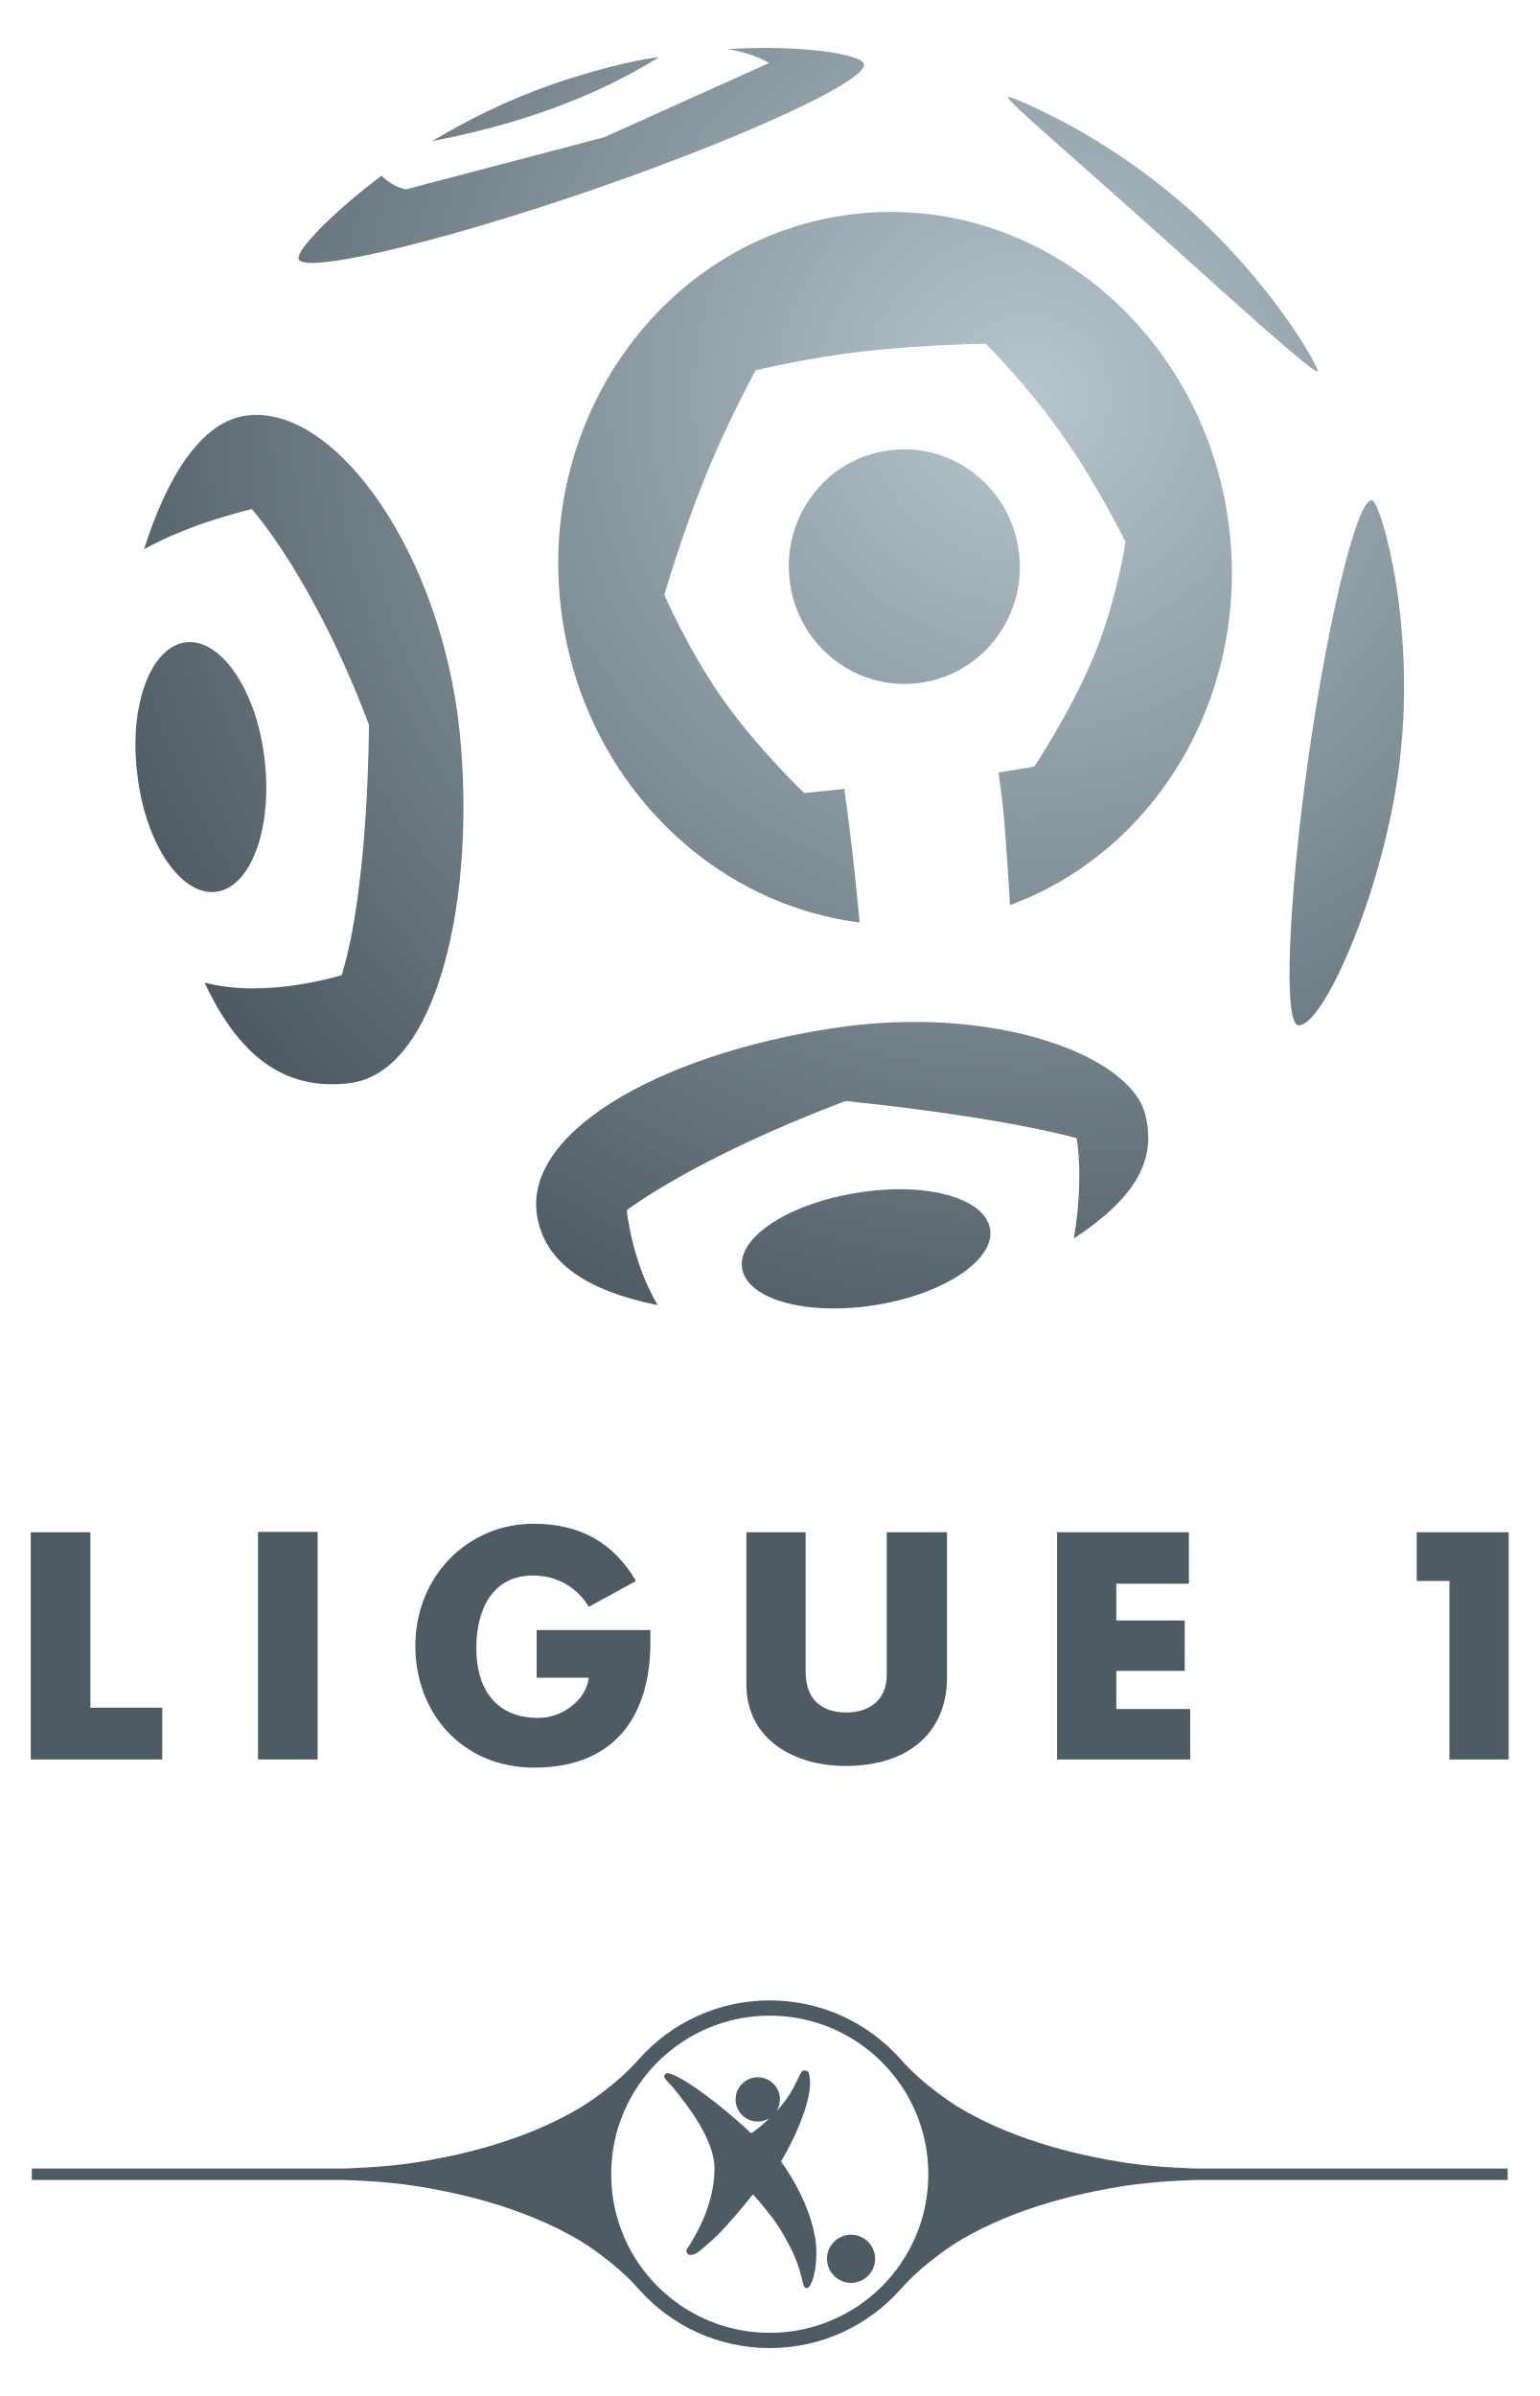
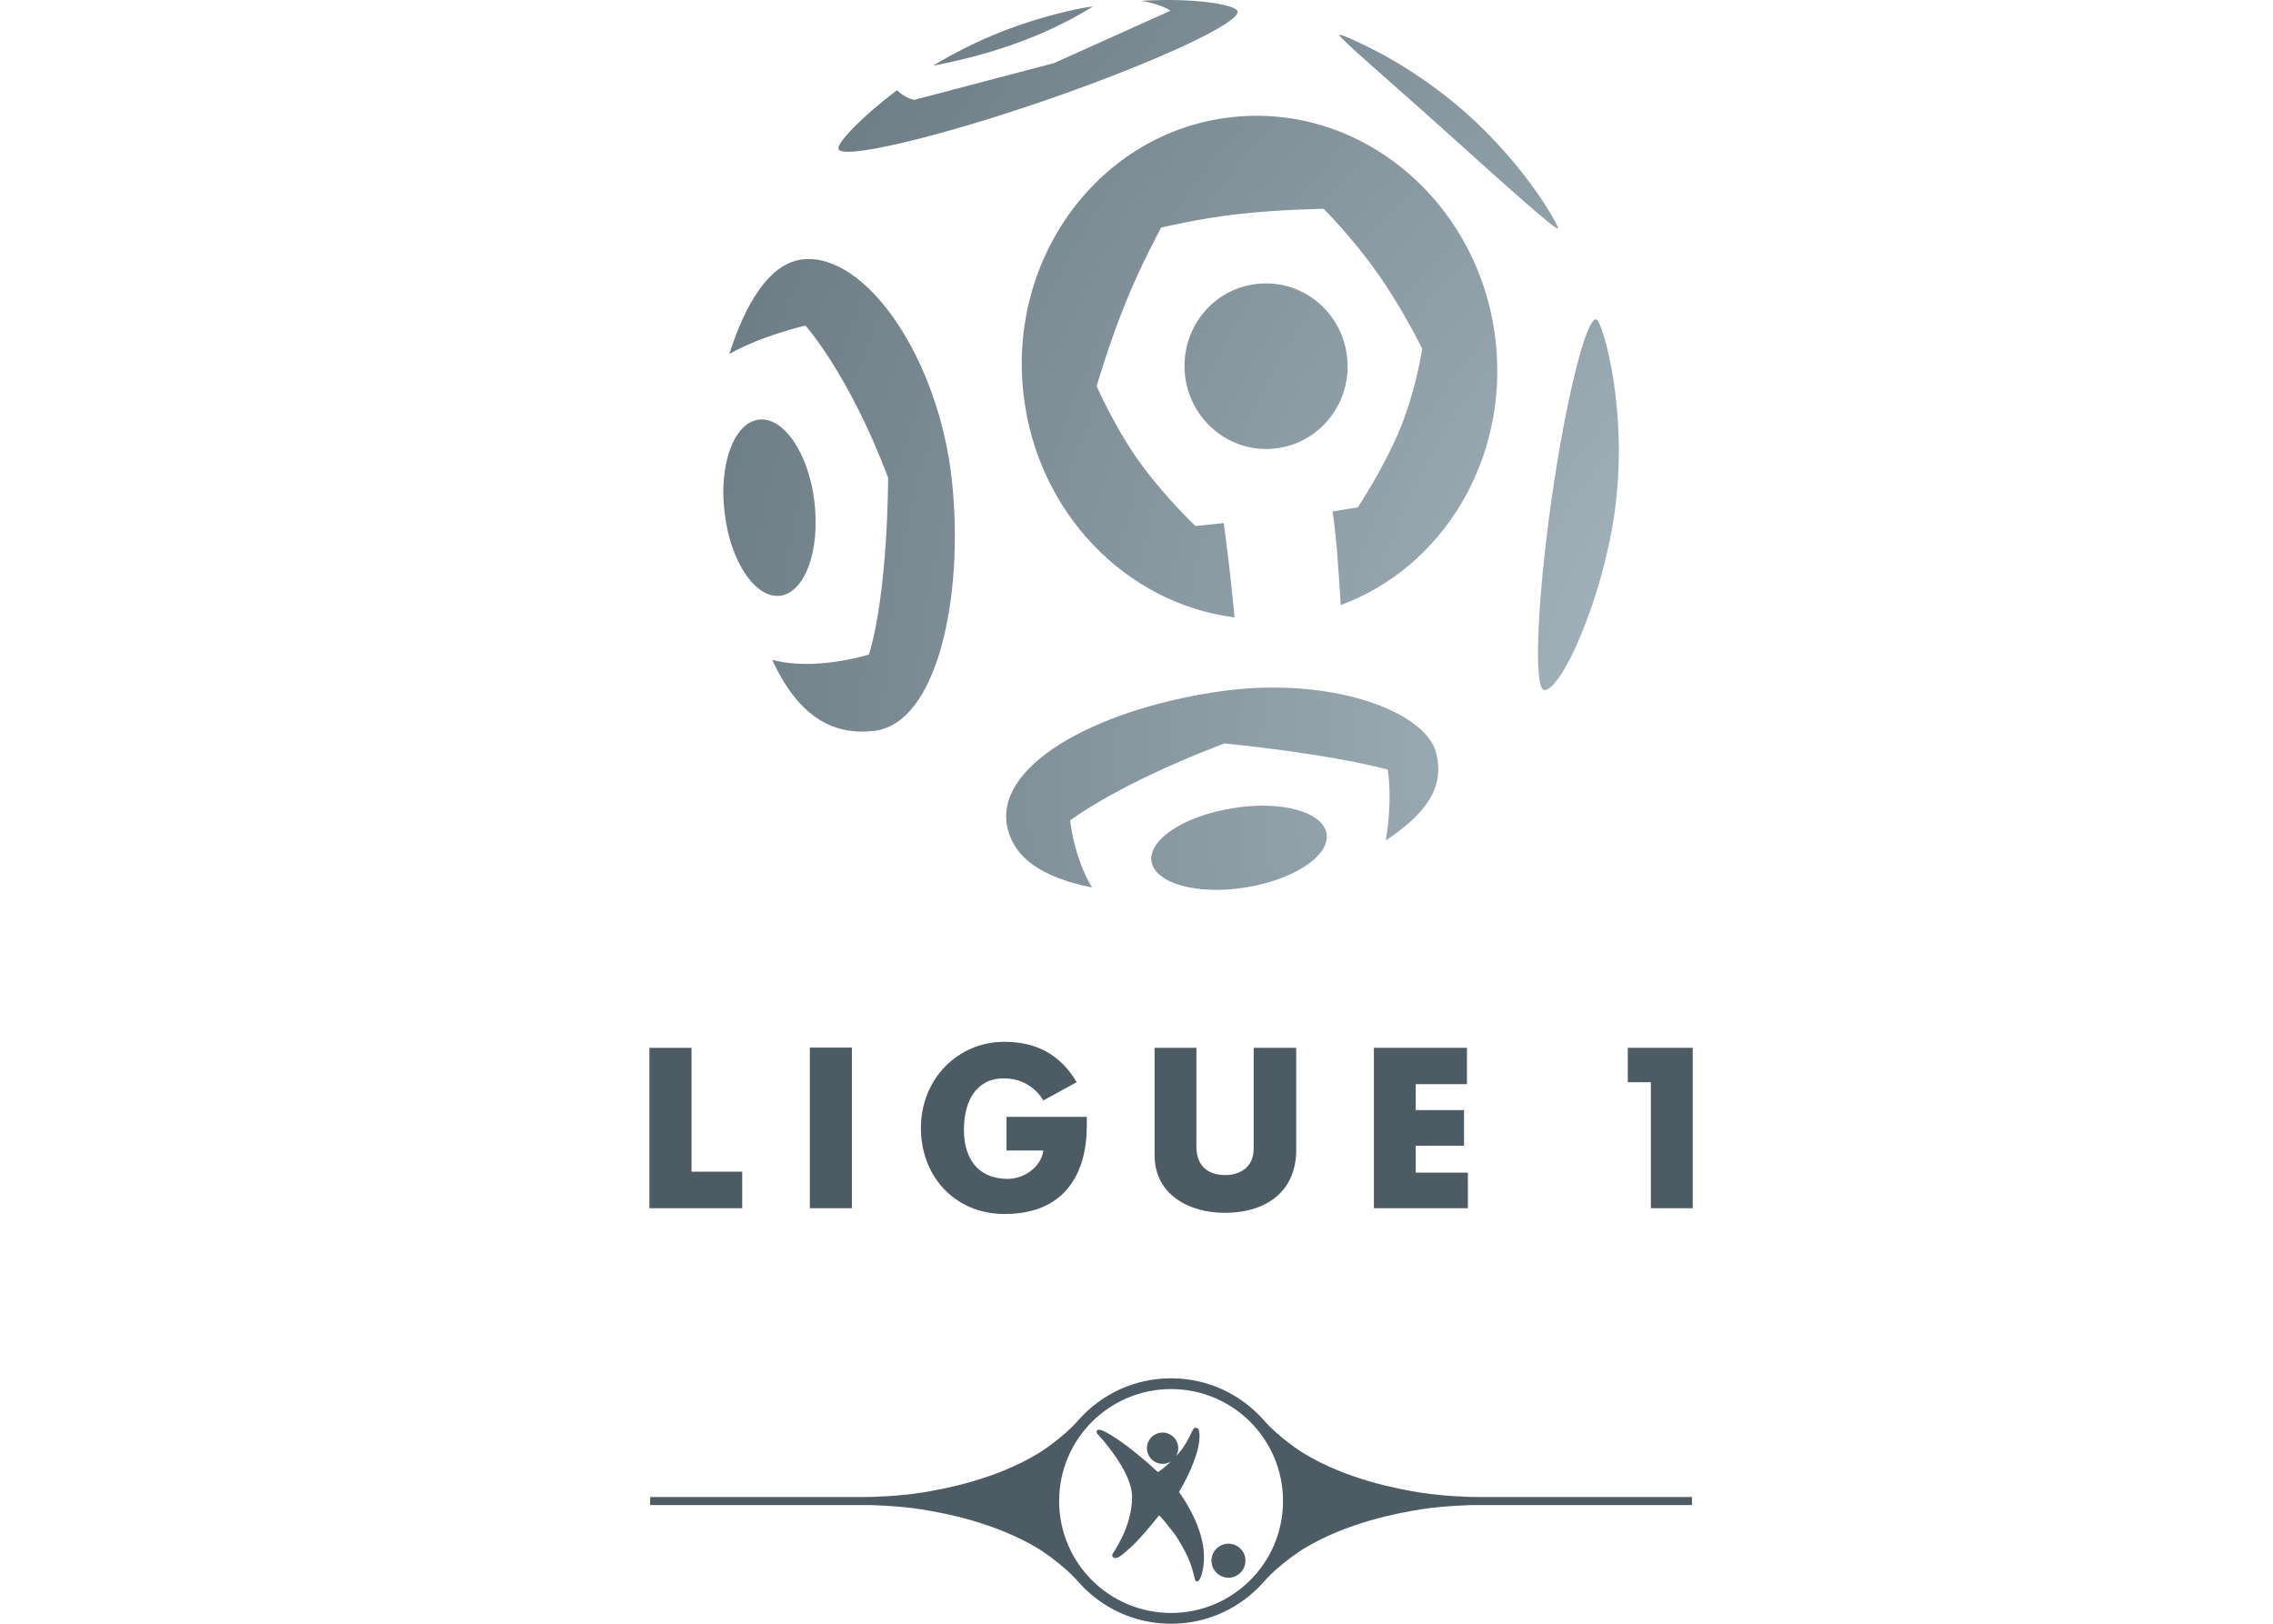
- <svg xmlns="http://www.w3.org/2000/svg" version="1.0" width="363.702" height="566" viewBox="0 0 363.702 566" id="Calque_1" xml:space="preserve">
+ <svg xmlns="http://www.w3.org/2000/svg" version="1.0" width="280" height="200" viewBox="0 0 280 200" id="Calque_1" xml:space="preserve">
  <defs id="defs92" />
  <radialGradient cx="248.897" cy="74.944" r="272.497" id="SVGID_1_" gradientUnits="userSpaceOnUse" gradientTransform="matrix(0.909696,0,0,0.909696,16.4117,25.54338)">
-     <stop style="stop-color:#b6c6ce;stop-opacity:1" offset="0" id="stop4" />
-     <stop style="stop-color:#4d5c64;stop-opacity:1" offset="0.95" id="stop6" />
+     <stop id="stop4" style="stop-color:#b6c6ce;stop-opacity:1" offset="0" />
+     <stop id="stop6" style="stop-color:#4d5c64;stop-opacity:1" offset="0.95" />
  </radialGradient>
-   <path d="M 50.98,210.676 C 59.313,209.672 64.419,195.672 62.513,179.362 C 60.636,163.108 52.223,150.754 43.917,151.735 C 35.583,152.739 30.38,166.739 32.454,182.976 C 34.34,199.302 42.746,211.657 50.98,210.676 z " style="fill:url(#SVGID_1_)" id="path8" />
+   <path d="m 96.087,73.379 c 3.067,-0.369 4.947,-5.523 4.245,-11.526 -0.691,-5.983 -3.788,-10.53 -6.845,-10.169 -3.067,0.369 -4.983,5.523 -4.219,11.499 0.694,6.01 3.788,10.557 6.819,10.196 z" id="path8" style="fill:url(#SVGID_1_)" />
  <radialGradient cx="248.899" cy="74.943" r="272.5" id="SVGID_2_" gradientUnits="userSpaceOnUse" gradientTransform="matrix(0.909696,0,0,0.909696,16.4117,25.54338)">
-     <stop style="stop-color:#b6c6ce;stop-opacity:1" offset="0" id="stop11" />
-     <stop style="stop-color:#4d5c64;stop-opacity:1" offset="0.95" id="stop13" />
+     <stop id="stop11" style="stop-color:#b6c6ce;stop-opacity:1" offset="0" />
+     <stop id="stop13" style="stop-color:#4d5c64;stop-opacity:1" offset="0.95" />
  </radialGradient>
-   <path d="M 139.663,44.948 C 176.552,32.199 205.317,18.842 204.1,15.049 C 203.273,12.815 189.508,10.508 171.866,11.599 C 175.415,12.171 179.189,13.316 181.685,14.887 L 142.702,32.43 L 95.968,44.715 C 95.968,44.715 93.172,44.465 90.131,41.496 C 77.937,50.723 70.282,58.968 70.515,61.04 C 70.916,64.993 102.728,57.643 139.663,44.948 z " style="fill:url(#SVGID_2_)" id="path15" />
+   <path d="m 128.73,12.378 c 13.578,-4.693 24.166,-9.609 23.718,-11.005 -0.304,-0.822 -5.371,-1.671 -11.865,-1.27 1.306,0.21 2.695,0.632 3.614,1.21 l -14.349,6.457 -17.202,4.522 c 0,0 -1.029,-0.092 -2.149,-1.185 -4.488,3.396 -7.306,6.431 -7.22,7.194 0.148,1.455 11.857,-1.251 25.452,-5.923 z" id="path15" style="fill:url(#SVGID_2_)" />
  <radialGradient cx="248.899" cy="74.946" r="272.503" id="SVGID_3_" gradientUnits="userSpaceOnUse" gradientTransform="matrix(0.909696,0,0,0.909696,16.4117,25.54338)">
-     <stop style="stop-color:#b6c6ce;stop-opacity:1" offset="0" id="stop18" />
-     <stop style="stop-color:#4d5c64;stop-opacity:1" offset="0.95" id="stop20" />
+     <stop id="stop18" style="stop-color:#b6c6ce;stop-opacity:1" offset="0" />
+     <stop id="stop20" style="stop-color:#4d5c64;stop-opacity:1" offset="0.95" />
  </radialGradient>
-   <path d="M 130.508,19.915 C 119.698,23.705 110.489,28.318 102.084,33.342 C 113.457,31.108 135.283,26.26 155.722,13.477 C 149.364,14.228 139.073,16.946 130.508,19.915 z " style="fill:url(#SVGID_3_)" id="path22" />
+   <path d="m 125.36,3.164 c -3.979,1.395 -7.369,3.093 -10.463,4.942 4.186,-0.823 12.22,-2.607 19.743,-7.312 -2.34,0.276 -6.128,1.277 -9.281,2.37 z" id="path22" style="fill:url(#SVGID_3_)" />
  <radialGradient cx="248.899" cy="74.944" r="272.5" id="SVGID_4_" gradientUnits="userSpaceOnUse" gradientTransform="matrix(0.909696,0,0,0.909696,16.4117,25.54338)">
-     <stop style="stop-color:#b6c6ce;stop-opacity:1" offset="0" id="stop25" />
-     <stop style="stop-color:#4d5c64;stop-opacity:1" offset="0.95" id="stop27" />
+     <stop id="stop25" style="stop-color:#b6c6ce;stop-opacity:1" offset="0" />
+     <stop id="stop27" style="stop-color:#4d5c64;stop-opacity:1" offset="0.95" />
  </radialGradient>
-   <path d="M 58.562,98.11 C 47.448,99.344 39.303,113.023 34.027,129.76 C 44.97,123.573 59.474,120.265 59.474,120.265 C 59.474,120.265 73.974,136.252 87.164,171.193 C 87.164,171.193 87.164,209.511 80.733,230.344 C 80.733,230.344 62.702,236.049 48.342,232.096 C 57.578,252.105 69.531,257.381 82.39,255.897 C 103.551,253.589 112.545,211.408 108.585,172.837 C 104.302,131.137 79.671,95.803 58.562,98.11 z " style="fill:url(#SVGID_4_)" id="path29" />
+   <path d="m 98.878,31.946 c -4.091,0.454 -7.089,5.489 -9.031,11.65 4.028,-2.277 9.366,-3.495 9.366,-3.495 0,0 5.337,5.884 10.192,18.746 0,0 0,14.104 -2.367,21.772 0,0 -6.637,2.1 -11.923,0.645 3.4,7.365 7.799,9.307 12.532,8.761 7.789,-0.849 11.099,-16.376 9.642,-30.573 -1.576,-15.349 -10.643,-28.355 -18.412,-27.506 z" id="path29" style="fill:url(#SVGID_4_)" />
  <radialGradient cx="248.899" cy="74.943" r="272.5" id="SVGID_5_" gradientUnits="userSpaceOnUse" gradientTransform="matrix(0.909696,0,0,0.909696,16.4117,25.54338)">
-     <stop style="stop-color:#b6c6ce;stop-opacity:1" offset="0" id="stop32" />
-     <stop style="stop-color:#4d5c64;stop-opacity:1" offset="0.95" id="stop34" />
+     <stop id="stop32" style="stop-color:#b6c6ce;stop-opacity:1" offset="0" />
+     <stop id="stop34" style="stop-color:#4d5c64;stop-opacity:1" offset="0.95" />
  </radialGradient>
-   <path d="M 274.533,55.998 C 294.652,74.131 311.119,88.883 311.353,87.738 C 311.605,86.898 300.839,67.031 280.131,48.738 C 267.22,37.472 255.493,31.035 250.968,28.639 C 243.135,24.616 238.182,22.542 238.111,22.972 C 237.878,23.865 254.507,37.955 274.533,55.998 z " style="fill:url(#SVGID_5_)" id="path36" />
+   <path d="m 178.373,16.445 c 7.405,6.674 13.466,12.104 13.553,11.683 0.093,-0.309 -3.87,-7.622 -11.492,-14.355 -4.752,-4.147 -9.069,-6.516 -10.734,-7.398 -2.883,-1.481 -4.706,-2.244 -4.732,-2.086 -0.086,0.329 6.035,5.515 13.406,12.157 z" id="path36" style="fill:url(#SVGID_5_)" />
  <radialGradient cx="248.899" cy="74.944" r="272.499" id="SVGID_6_" gradientUnits="userSpaceOnUse" gradientTransform="matrix(0.909696,0,0,0.909696,16.4117,25.54338)">
-     <stop style="stop-color:#b6c6ce;stop-opacity:1" offset="0" id="stop39" />
-     <stop style="stop-color:#4d5c64;stop-opacity:1" offset="0.95" id="stop41" />
+     <stop id="stop39" style="stop-color:#b6c6ce;stop-opacity:1" offset="0" />
+     <stop id="stop41" style="stop-color:#4d5c64;stop-opacity:1" offset="0.95" />
  </radialGradient>
-   <path d="M 201.865,50.562 C 158.287,55.497 127.119,97.126 132.484,143.333 C 137.025,183.049 167.012,213.374 203.096,217.918 C 203.096,217.918 202.346,209.925 201.454,202.002 C 200.54,194.099 199.485,186.356 199.485,186.356 L 190.006,187.341 C 190.006,187.341 179.047,176.968 170.553,164.863 C 162.639,153.561 156.946,140.544 156.946,140.544 C 156.946,140.544 161.086,126.293 166.432,113.113 C 171.778,99.755 178.537,87.471 178.537,87.471 C 178.537,87.471 191.155,84.432 204.421,82.948 C 218.439,81.374 232.922,81.213 232.922,81.213 C 232.922,81.213 242.653,90.941 250.807,102.563 C 259.208,114.33 265.898,128.009 265.898,128.009 C 265.898,128.009 263.999,141.133 258.71,154.311 C 253.269,167.653 244.37,181.081 244.37,181.081 L 235.889,182.494 C 235.889,182.494 237.056,189.985 237.537,197.729 C 238.18,205.883 238.609,213.804 238.609,213.804 C 272.727,201.269 294.973,165.025 290.449,125.22 C 285.154,79.066 245.532,45.538 201.865,50.562 z " style="fill:url(#SVGID_6_)" id="path43" />
+   <path d="m 151.625,14.444 c -16.04,1.817 -27.512,17.139 -25.538,34.147 1.671,14.619 12.709,25.781 25.991,27.453 0,0 -0.276,-2.942 -0.604,-5.858 -0.336,-2.909 -0.725,-5.759 -0.725,-5.759 l -3.489,0.363 c 0,0 -4.034,-3.818 -7.16,-8.273 -2.913,-4.16 -5.008,-8.952 -5.008,-8.952 0,0 1.524,-5.246 3.492,-10.097 1.967,-4.917 4.455,-9.438 4.455,-9.438 0,0 4.645,-1.119 9.527,-1.665 5.16,-0.58 10.491,-0.639 10.491,-0.639 0,0 3.582,3.581 6.583,7.859 3.092,4.331 5.555,9.366 5.555,9.366 0,0 -0.699,4.831 -2.646,9.681 -2.002,4.911 -5.278,9.853 -5.278,9.853 l -3.122,0.52 c 0,0 0.429,2.757 0.606,5.608 0.237,3.001 0.395,5.917 0.395,5.917 12.558,-4.614 20.746,-17.955 19.081,-32.606 -1.949,-16.988 -16.533,-29.329 -32.606,-27.48 z" id="path43" style="fill:url(#SVGID_6_)" />
  <radialGradient cx="248.897" cy="74.943" r="272.503" id="SVGID_7_" gradientUnits="userSpaceOnUse" gradientTransform="matrix(0.909696,0,0,0.909696,16.4117,25.54338)">
-     <stop style="stop-color:#b6c6ce;stop-opacity:1" offset="0" id="stop46" />
-     <stop style="stop-color:#4d5c64;stop-opacity:1" offset="0.95" id="stop48" />
+     <stop id="stop46" style="stop-color:#b6c6ce;stop-opacity:1" offset="0" />
+     <stop id="stop48" style="stop-color:#4d5c64;stop-opacity:1" offset="0.95" />
  </radialGradient>
-   <path d="M 324.226,118.208 C 320.848,117.065 313.926,145.084 309.062,179.274 C 304.288,213.534 303.199,241.984 306.737,242.216 C 312.514,242.537 326.12,211.978 330.233,183.225 C 335.17,148.876 326.284,118.943 324.226,118.208 z " style="fill:url(#SVGID_7_)" id="path50" />
+   <path d="m 196.663,39.343 c -1.243,-0.421 -3.791,9.892 -5.582,22.477 -1.757,12.611 -2.158,23.082 -0.855,23.168 2.126,0.118 7.134,-11.13 8.648,-21.713 1.817,-12.643 -1.454,-23.661 -2.211,-23.931 z" id="path50" style="fill:url(#SVGID_7_)" />
  <radialGradient cx="248.899" cy="74.944" r="272.498" id="SVGID_8_" gradientUnits="userSpaceOnUse" gradientTransform="matrix(0.909696,0,0,0.909696,16.4117,25.54338)">
-     <stop style="stop-color:#b6c6ce;stop-opacity:1" offset="0" id="stop53" />
-     <stop style="stop-color:#4d5c64;stop-opacity:1" offset="0.95" id="stop55" />
+     <stop id="stop53" style="stop-color:#b6c6ce;stop-opacity:1" offset="0" />
+     <stop id="stop55" style="stop-color:#4d5c64;stop-opacity:1" offset="0.95" />
  </radialGradient>
-   <path d="M 196.837,242.879 C 155.391,249.138 121.933,268.18 127.209,288.78 C 129.516,298.169 138.161,304.838 155.391,308.307 C 149.291,298.169 148.067,285.882 148.067,285.882 C 148.067,285.882 163.794,273.689 199.719,260.098 C 199.719,260.098 232.998,263.244 254.343,268.842 C 254.343,268.842 256.153,278.069 253.699,292.572 C 268.114,283.004 273.301,274.278 270.581,263.316 C 267.111,249.227 234.657,237.102 196.837,242.879 z " style="fill:url(#SVGID_8_)" id="path57" />
+   <path d="m 149.774,85.232 c -15.255,2.304 -27.571,9.313 -25.629,16.895 0.849,3.456 4.031,5.911 10.373,7.187 -2.245,-3.731 -2.696,-8.254 -2.696,-8.254 0,0 5.789,-4.488 19.012,-9.49 0,0 12.249,1.158 20.106,3.218 0,0 0.666,3.396 -0.237,8.735 5.306,-3.522 7.215,-6.734 6.214,-10.769 -1.277,-5.186 -13.223,-9.649 -27.144,-7.523 z" id="path57" style="fill:url(#SVGID_8_)" />
  <radialGradient cx="248.899" cy="74.95" r="272.492" id="SVGID_9_" gradientUnits="userSpaceOnUse" gradientTransform="matrix(0.909696,0,0,0.909696,16.4117,25.54338)">
-     <stop style="stop-color:#b6c6ce;stop-opacity:1" offset="0" id="stop60" />
-     <stop style="stop-color:#4d5c64;stop-opacity:1" offset="0.95" id="stop62" />
+     <stop id="stop60" style="stop-color:#b6c6ce;stop-opacity:1" offset="0" />
+     <stop id="stop62" style="stop-color:#4d5c64;stop-opacity:1" offset="0.95" />
  </radialGradient>
-   <path d="M 202.527,281.77 C 186.3,284.33 174.104,292.32 175.328,299.652 C 176.553,306.983 190.563,310.865 206.708,308.307 C 222.876,305.75 235.069,297.684 233.909,290.338 C 232.671,282.916 218.673,279.123 202.527,281.77 z " style="fill:url(#SVGID_9_)" id="path64" />
+   <path d="m 151.869,99.547 c -5.973,0.942 -10.462,3.883 -10.012,6.582 0.451,2.698 5.608,4.127 11.551,3.186 5.951,-0.941 10.439,-3.91 10.012,-6.614 -0.455,-2.732 -5.608,-4.128 -11.551,-3.154 z" id="path64" style="fill:url(#SVGID_9_)" />
  <radialGradient cx="248.899" cy="74.944" r="272.5" id="SVGID_10_" gradientUnits="userSpaceOnUse" gradientTransform="matrix(0.909696,0,0,0.909696,16.4117,25.54338)">
-     <stop style="stop-color:#b6c6ce;stop-opacity:1" offset="0" id="stop67" />
-     <stop style="stop-color:#4d5c64;stop-opacity:1" offset="0.95" id="stop69" />
+     <stop id="stop67" style="stop-color:#b6c6ce;stop-opacity:1" offset="0" />
+     <stop id="stop69" style="stop-color:#4d5c64;stop-opacity:1" offset="0.95" />
  </radialGradient>
-   <path d="M 240.755,130.745 C 239.038,115.491 225.431,104.547 210.499,106.352 C 195.518,107.999 184.813,121.679 186.539,137.002 C 188.271,152.165 201.771,163.108 216.759,161.392 C 231.761,159.659 242.491,145.979 240.755,130.745 z " style="fill:url(#SVGID_10_)" id="path71" />
-   <polyline points="0,421.158 0,365.259 14.669,365.259 14.669,408.418 32.346,408.418 32.346,421.158 " id="polyline73" transform="matrix(0.96,0,0,0.96,7.27404,11.32002)" style="fill:#4d5c64" />
-   <rect width="14.08" height="53.75" x="60.955" y="361.88" style="fill:#4d5c64" id="rect75" />
-   <path d="M 126.043,359.949 C 136.825,359.949 144.793,364.223 150.264,373.469 L 139.078,379.584 C 139.078,379.584 135.377,372.181 125.875,372.181 C 116.718,372.181 112.525,379.672 112.525,389.401 C 112.525,398.501 116.8,405.817 127.179,405.817 C 133.123,405.817 138.605,401.31 139.078,396.321 L 126.778,396.321 L 126.778,385.056 L 153.654,385.056 L 153.654,388.041 C 153.654,403.974 146.331,417.564 126.204,417.564 C 109.065,417.564 98.122,404.509 98.122,388.845 C 98.122,372.413 110.441,359.949 126.043,359.949" style="fill:#4d5c64" id="path77" />
-   <path d="M 190.331,361.95 C 190.331,361.95 190.331,384 190.331,394.873 C 190.331,402.024 194.692,404.529 199.986,404.529 C 205.151,404.529 209.498,401.792 209.498,395.606 C 209.498,384.734 209.498,372.913 209.498,361.95 L 223.731,361.95 C 223.731,361.95 223.731,384.25 223.731,396.321 C 223.731,408.553 215.362,417.171 199.753,417.171 C 187.824,417.171 176.336,411.054 176.336,397.858 C 176.336,385.448 176.336,361.951 176.336,361.951" style="fill:#4d5c64" id="path79" />
-   <polyline points="252.561,365.24 285.003,365.24 285.003,377.908 267.142,377.908 267.142,386.959 283.984,386.959   283.984,399.366 267.142,399.366 267.142,408.752 285.324,408.752 285.324,421.158 252.561,421.158 " id="polyline81" transform="matrix(0.96,0,0,0.96,7.27404,11.32002)" style="fill:#4d5c64" />
-   <polyline points="341.073,365.24 363.702,365.24 363.702,421.158 349.119,421.158 349.119,377.238 341.073,377.238   " id="polyline83" transform="matrix(0.96,0,0,0.96,7.27404,11.32002)" style="fill:#4d5c64" />
-   <path d="M 195.371,533.58 C 195.371,530.441 197.925,527.898 201.064,527.898 C 204.192,527.898 206.747,530.441 206.747,533.58 C 206.747,536.719 204.192,539.284 201.064,539.284 C 197.925,539.284 195.371,536.719 195.371,533.58" style="fill:#4d5c64;fill-rule:evenodd" id="path85" />
-   <path d="M 192.519,528.292 C 190.869,518.929 184.506,510.619 184.506,510.619 C 184.506,510.619 187.029,506.49 188.966,501.68 C 190.733,497.371 191.988,492.582 191.072,489.7 C 190.966,489.327 190.487,489.168 190.19,489.093 C 188.635,488.741 188.764,493.009 183.506,498.648 C 183.975,497.839 184.263,496.925 184.263,495.924 C 184.263,493.051 181.911,490.7 179.016,490.7 C 176.122,490.7 173.781,493.051 173.781,495.924 C 173.781,498.819 176.122,501.17 179.016,501.17 C 180.048,501.17 180.984,500.893 181.793,500.392 C 179.154,502.935 177.495,503.957 177.41,503.893 C 167.95,495.04 158.534,488.847 157.289,489.847 C 156.204,490.699 157.694,491.517 159.236,493.412 C 162.577,497.508 168.812,505.574 168.802,512.287 C 168.77,522.652 162.279,530.994 162.173,531.579 C 162.098,532.014 162.418,532.525 162.779,532.622 C 163.896,532.93 165.077,531.972 166.492,530.727 C 167.578,529.78 168.833,528.738 170.131,527.386 C 173.993,523.332 177.825,518.417 177.825,518.417 C 177.825,518.417 177.783,517.949 182.028,523.332 C 183.964,525.749 185.114,527.918 186.199,529.898 C 190.029,536.942 189.296,540.517 190.508,540.517 C 190.752,540.517 191.126,540.326 191.412,539.847 C 192.455,538.081 193.414,533.4 192.519,528.292" style="fill:#4d5c64;fill-rule:evenodd" id="path87" />
-   <path d="M 282.863,512.266 C 282.863,512.266 273.446,512.085 265.601,510.848 C 257.764,509.612 240.664,506.431 226.166,497.605 C 226.166,497.605 218.253,492.748 212.696,486.362 C 205.128,477.885 194.121,472.548 181.852,472.548 C 169.582,472.548 158.575,477.885 151.007,486.362 C 145.45,492.748 137.537,497.605 137.537,497.605 C 123.038,506.431 105.94,509.612 98.103,510.848 C 90.257,512.084 80.84,512.266 80.84,512.266 L 7.512,512.266 L 7.512,513.614 L 7.512,514.963 L 80.839,514.963 C 80.839,514.963 90.256,515.143 98.102,516.38 C 105.939,517.616 123.038,520.797 137.536,529.623 C 137.536,529.623 145.449,534.48 151.006,540.867 C 158.574,549.343 169.581,554.681 181.851,554.681 C 194.12,554.681 205.127,549.343 212.695,540.867 C 218.252,534.48 226.165,529.623 226.165,529.623 C 240.664,520.797 257.763,517.616 265.6,516.38 C 273.446,515.144 282.862,514.963 282.862,514.963 L 356.19,514.963 L 356.19,513.614 L 356.19,512.266 L 282.863,512.266 z M 181.852,551.076 C 161.162,551.076 144.39,534.305 144.39,513.615 C 144.39,492.926 161.162,476.154 181.852,476.154 C 202.542,476.154 219.314,492.927 219.314,513.615 C 219.314,534.305 202.541,551.076 181.852,551.076 z " style="fill:#4d5c64" id="path89" />
+   <path d="m 165.939,43.958 c -0.632,-5.615 -5.64,-9.643 -11.136,-8.978 -5.514,0.606 -9.455,5.641 -8.819,11.282 0.638,5.581 5.607,9.609 11.123,8.977 5.522,-0.638 9.472,-5.673 8.832,-11.281 z" id="path71" style="fill:url(#SVGID_10_)" />
+   <polyline points="0,421.158 0,365.259 14.669,365.259 14.669,408.418 32.346,408.418 32.346,421.158 " id="polyline73" transform="matrix(0.3533562,0,0,0.3533562,80,3.1825734e-5)" style="fill:#4d5c64" />
+   <rect width="5.183" height="19.784" x="99.759" y="129.034" id="rect75" style="fill:#4d5c64" />
+   <path d="m 123.717,128.323 c 3.969,0 6.901,1.573 8.915,4.976 l -4.117,2.251 c 0,0 -1.362,-2.725 -4.86,-2.725 -3.371,0 -4.914,2.757 -4.914,6.338 0,3.35 1.574,6.042 5.394,6.042 2.188,0 4.206,-1.659 4.38,-3.495 l -4.528,0 0,-4.147 9.893,0 0,1.099 c 0,5.865 -2.695,10.867 -10.104,10.867 -6.308,0 -10.336,-4.805 -10.336,-10.571 0,-6.048 4.535,-10.636 10.277,-10.636" id="path77" style="fill:#4d5c64" />
+   <path d="m 147.379,129.06 c 0,0 0,8.116 0,12.118 0,2.632 1.605,3.554 3.554,3.554 1.901,0 3.501,-1.007 3.501,-3.284 0,-4.002 0,-8.353 0,-12.388 l 5.239,0 c 0,0 0,8.208 0,12.651 0,4.502 -3.081,7.674 -8.826,7.674 -4.391,0 -8.619,-2.251 -8.619,-7.108 0,-4.568 0,-13.217 0,-13.217" id="path79" style="fill:#4d5c64" />
+   <polyline points="252.561,365.24 285.003,365.24 285.003,377.908 267.142,377.908 267.142,386.959 283.984,386.959   283.984,399.366 267.142,399.366 267.142,408.752 285.324,408.752 285.324,421.158 252.561,421.158 " id="polyline81" transform="matrix(0.3533562,0,0,0.3533562,80,3.1825734e-5)" style="fill:#4d5c64" />
+   <polyline points="341.073,365.24 363.702,365.24 363.702,421.158 349.119,421.158 349.119,377.238 341.073,377.238   " id="polyline83" transform="matrix(0.3533562,0,0,0.3533562,80,3.1825734e-5)" style="fill:#4d5c64" />
+   <path d="m 149.234,192.233 c 0,-1.155 0.94,-2.092 2.096,-2.092 1.151,0 2.092,0.936 2.092,2.092 0,1.155 -0.94,2.099 -2.092,2.099 -1.155,0 -2.096,-0.944 -2.096,-2.099" id="path85" style="fill:#4d5c64;fill-rule:evenodd" />
+   <path d="m 148.185,190.287 c -0.607,-3.446 -2.949,-6.505 -2.949,-6.505 0,0 0.929,-1.52 1.641,-3.29 0.651,-1.586 1.112,-3.349 0.775,-4.41 -0.039,-0.137 -0.215,-0.196 -0.325,-0.223 -0.572,-0.129 -0.525,1.441 -2.46,3.517 0.172,-0.298 0.278,-0.634 0.278,-1.002 0,-1.058 -0.866,-1.923 -1.931,-1.923 -1.065,0 -1.927,0.865 -1.927,1.923 0,1.065 0.861,1.931 1.927,1.931 0.38,0 0.724,-0.102 1.022,-0.286 -0.971,0.936 -1.582,1.312 -1.613,1.289 -3.482,-3.259 -6.948,-5.538 -7.406,-5.17 -0.4,0.313 0.149,0.614 0.717,1.312 1.23,1.508 3.525,4.477 3.521,6.948 -0.012,3.815 -2.401,6.886 -2.44,7.101 -0.028,0.16 0.09,0.348 0.223,0.384 0.411,0.113 0.846,-0.239 1.367,-0.698 0.4,-0.348 0.862,-0.732 1.34,-1.23 1.422,-1.492 2.832,-3.301 2.832,-3.301 0,0 -0.015,-0.172 1.547,1.809 0.713,0.889 1.136,1.688 1.535,2.417 1.41,2.593 1.14,3.909 1.586,3.909 0.09,0 0.227,-0.07 0.333,-0.247 0.384,-0.65 0.737,-2.373 0.408,-4.253" id="path87" style="fill:#4d5c64;fill-rule:evenodd" />
+   <path d="m 181.439,184.388 c 0,0 -3.466,-0.067 -6.354,-0.522 -2.885,-0.455 -9.179,-1.626 -14.516,-4.875 0,0 -2.912,-1.788 -4.958,-4.139 -2.786,-3.12 -6.837,-5.084 -11.353,-5.084 -4.516,0 -8.568,1.964 -11.353,5.084 -2.046,2.351 -4.958,4.139 -4.958,4.139 -5.337,3.249 -11.63,4.419 -14.515,4.875 -2.888,0.455 -6.354,0.522 -6.354,0.522 l -26.99,0 0,0.496 0,0.496 26.99,0 c 0,0 3.466,0.066 6.354,0.522 2.885,0.455 9.178,1.626 14.515,4.875 0,0 2.912,1.788 4.958,4.139 2.786,3.12 6.837,5.085 11.353,5.085 4.516,0 8.567,-1.965 11.353,-5.085 2.046,-2.351 4.958,-4.139 4.958,-4.139 5.337,-3.249 11.631,-4.419 14.516,-4.875 2.888,-0.455 6.354,-0.522 6.354,-0.522 l 26.99,0 0,-0.496 0,-0.496 -26.99,0 z m -37.18,14.285 c -7.616,0 -13.789,-6.173 -13.789,-13.789 0,-7.615 6.173,-13.789 13.789,-13.789 7.616,0 13.789,6.174 13.789,13.789 0,7.616 -6.174,13.789 -13.789,13.789 z" id="path89" style="fill:#4d5c64" />
</svg>
